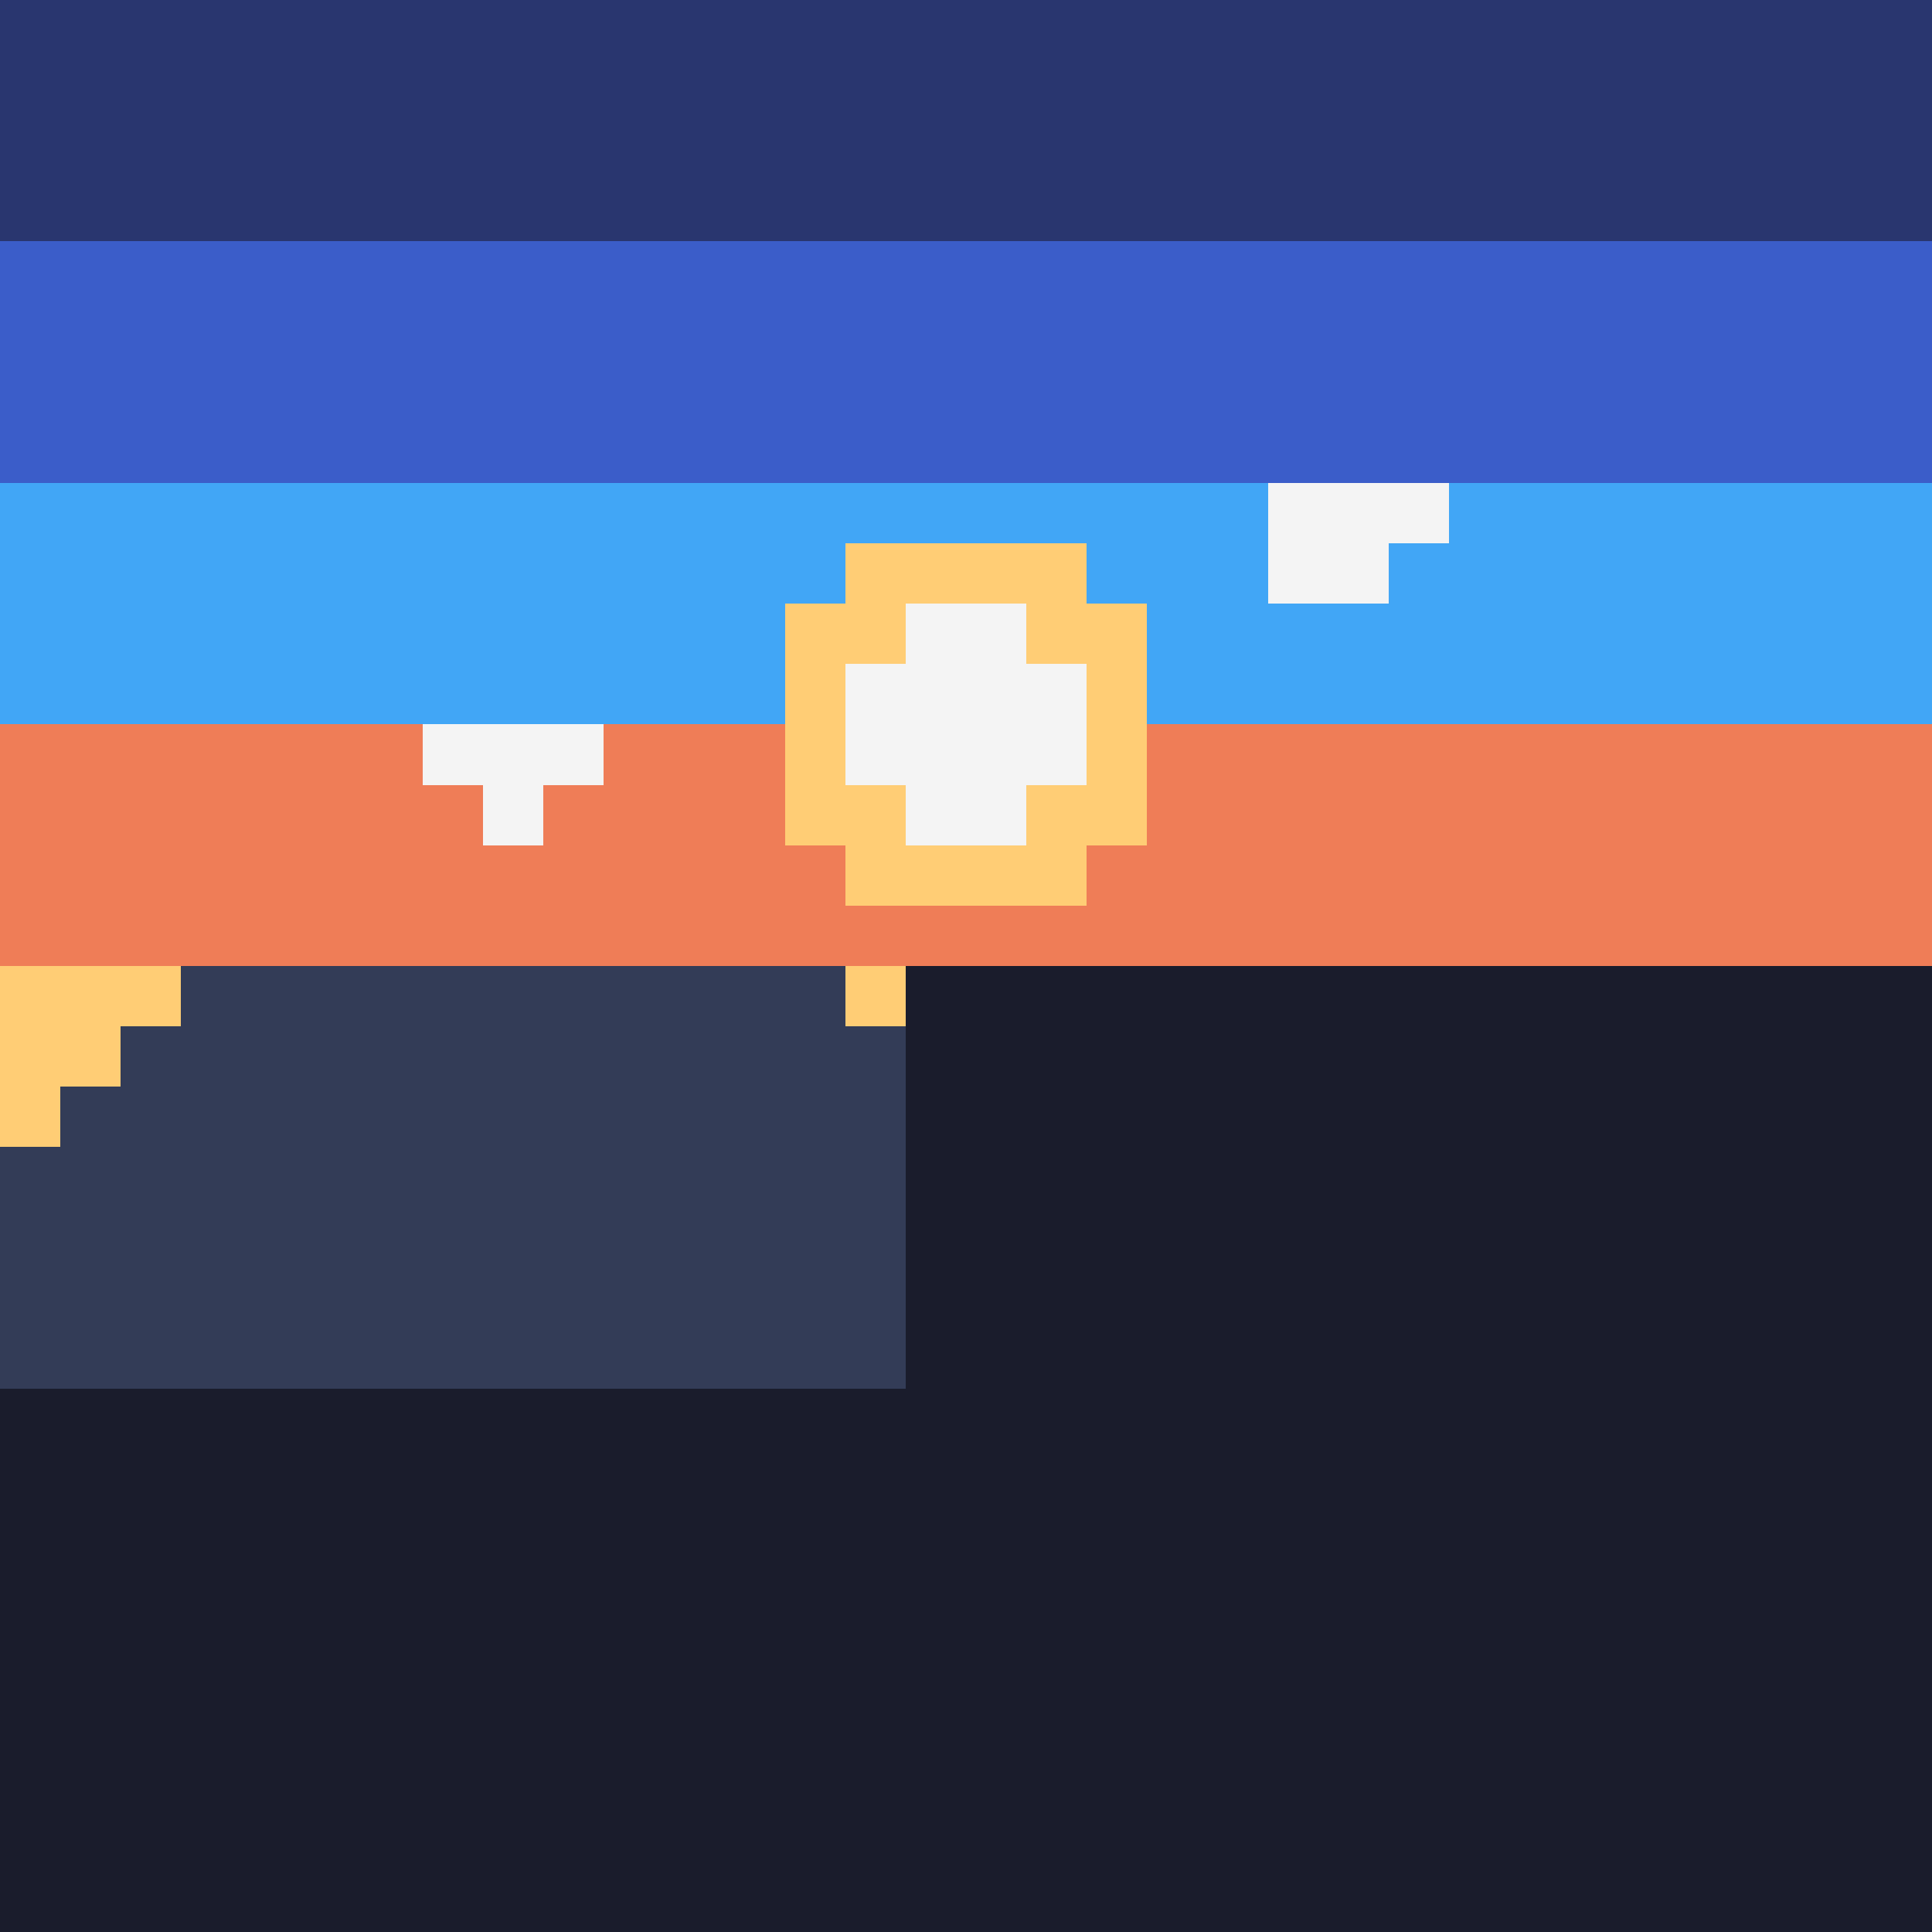
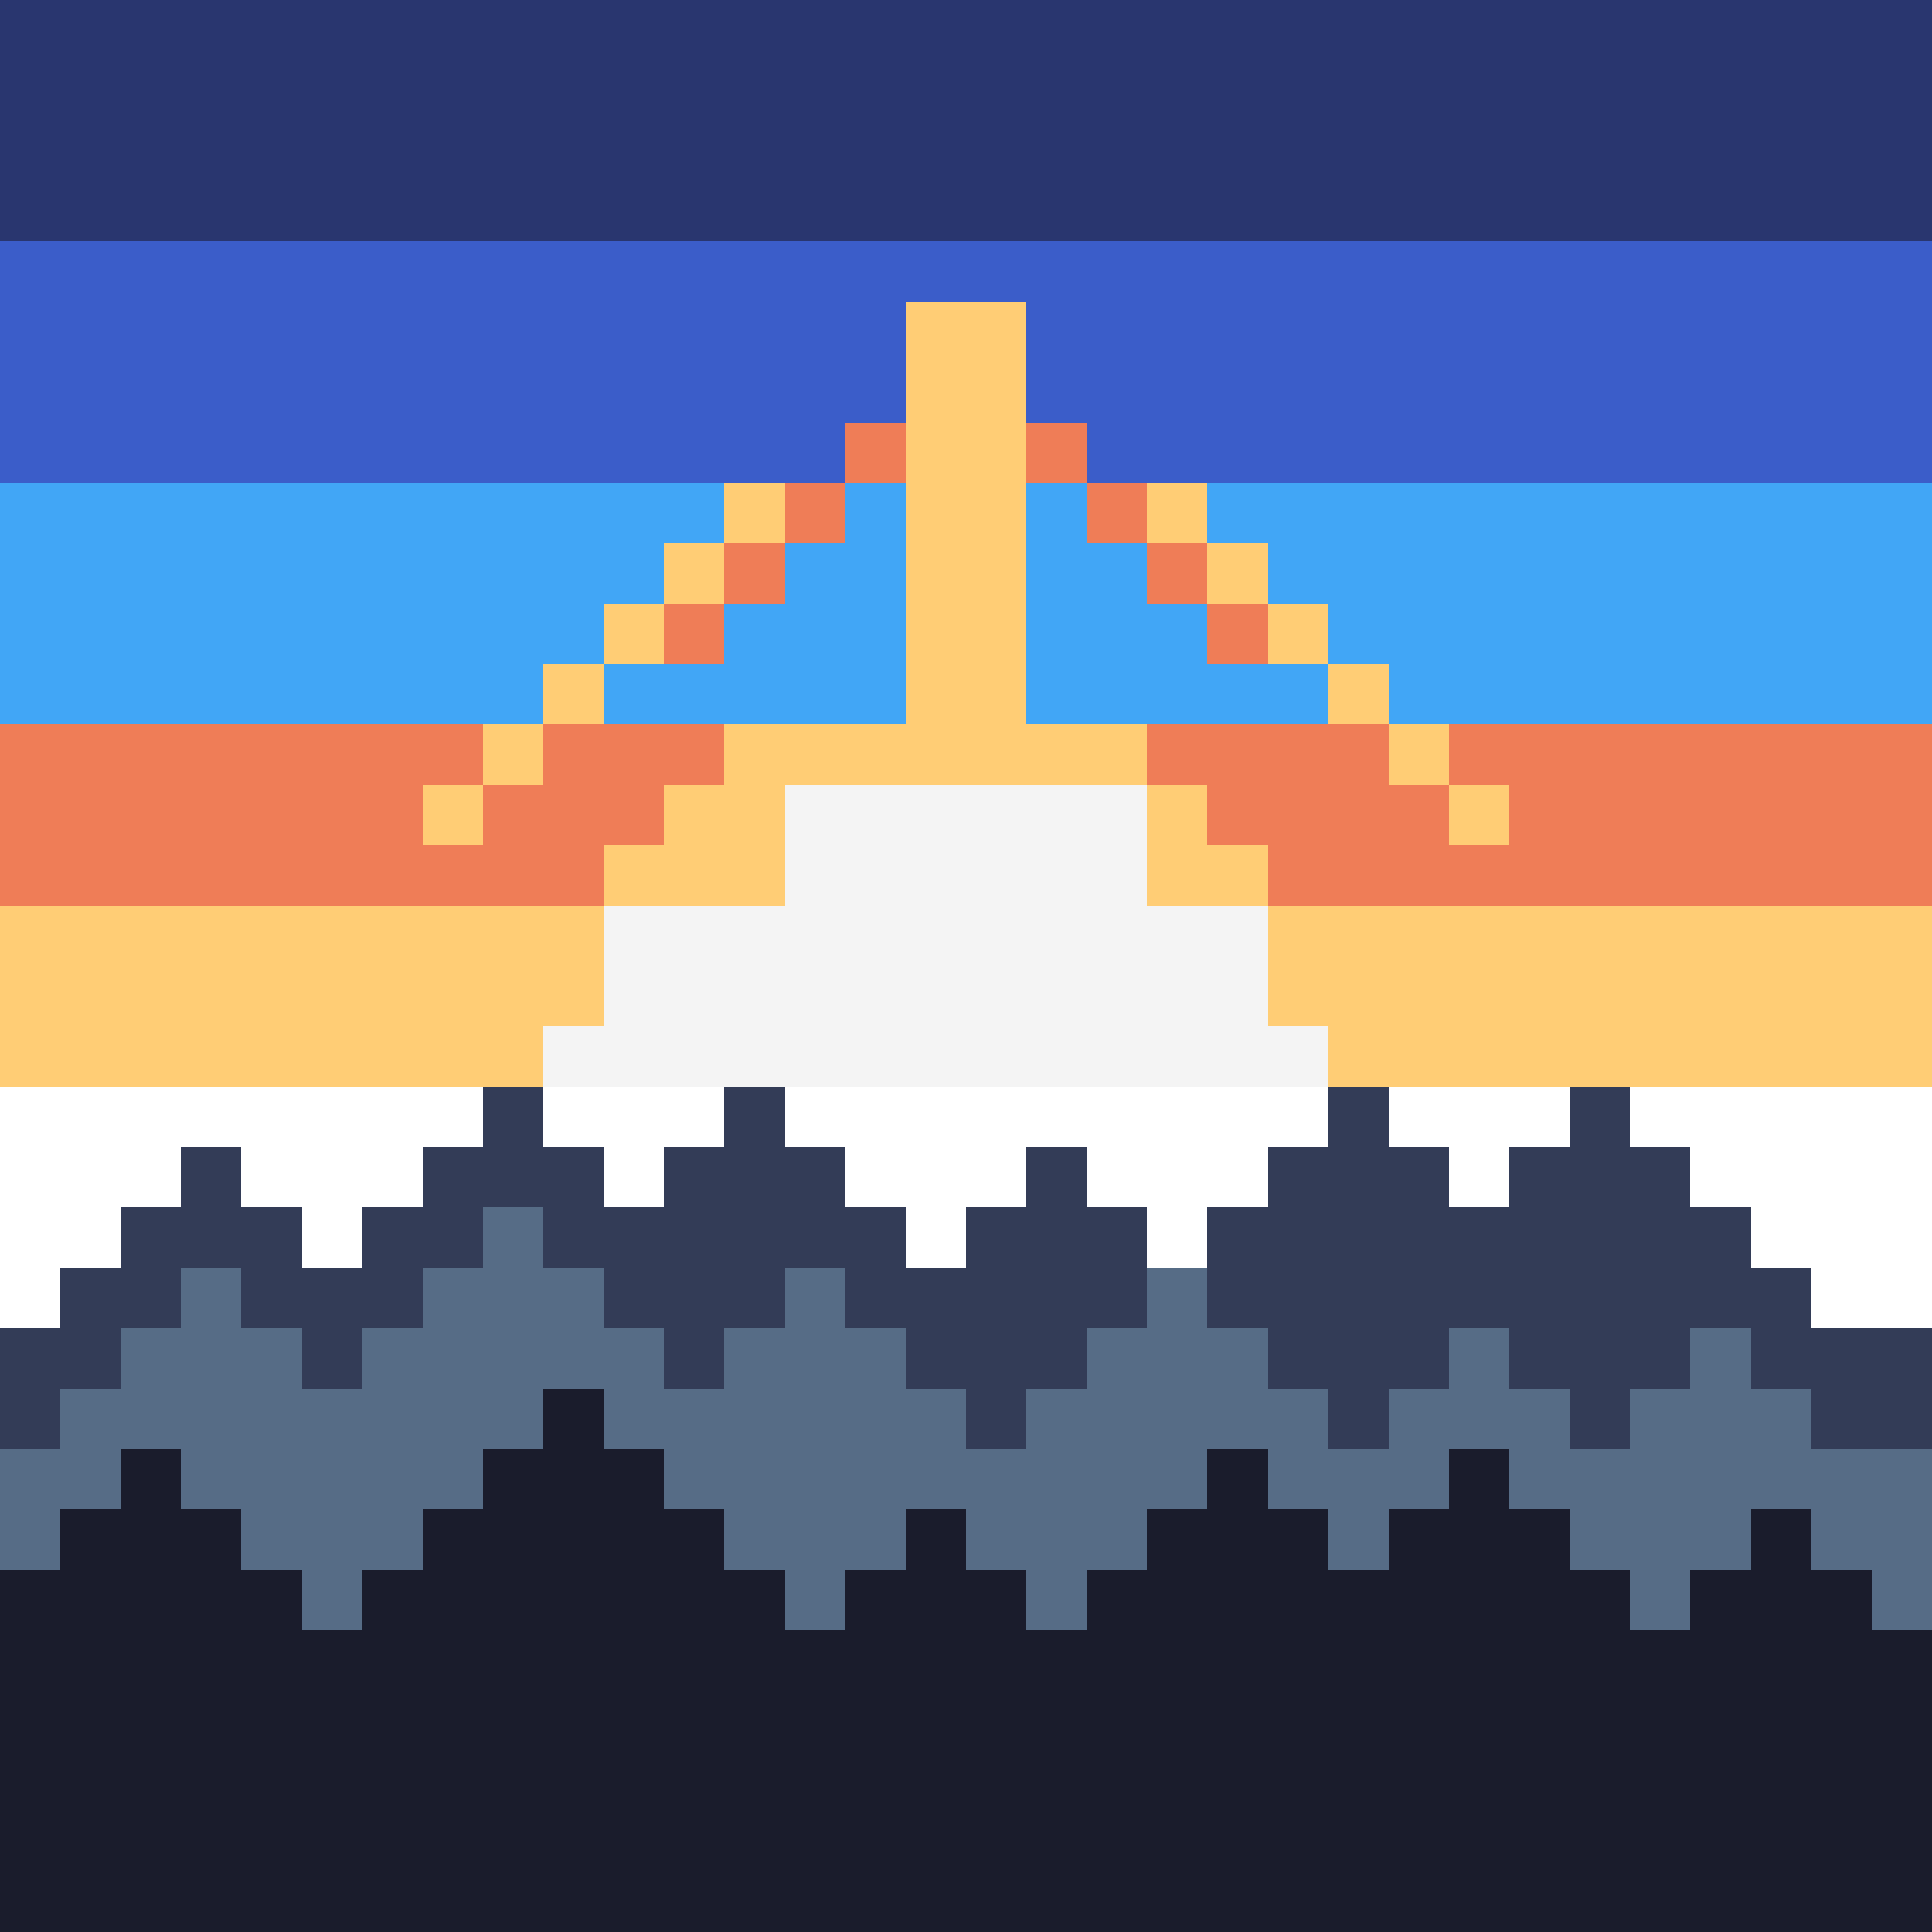
<svg xmlns="http://www.w3.org/2000/svg" width="32" height="32" viewBox="0 0 32 32" shape-rendering="crispEdges">
  <path fill="#29366f" d="M0 0h32v1h-32zM0 1h32v1h-32zM0 2h32v1h-32zM0 3h32v1h-32z" />
-   <path fill="#3b5dc9" d="M0 4h32v1h-32zM0 5h32v1h-32zM0 6h32v1h-32zM0 7h32v1h-32z" />
-   <path fill="#41a6f6" d="M0 8h21v1h-21zM24 8h8v1h-8zM0 9h14v1h-14zM18 9h3v1h-3zM23 9h9v1h-9zM0 10h13v1h-13zM19 10h13v1h-13zM0 11h13v1h-13zM19 11h13v1h-13z" />
-   <path fill="#f4f4f4" d="M21 8h3v1h-3zM21 9h2v1h-2zM15 10h2v1h-2zM14 11h4v1h-4zM7 12h3v1h-3zM14 12h4v1h-4zM8 13h1v1h-1zM15 13h2v1h-2z" />
-   <path fill="#ffcd75" d="M14 9h4v1h-4zM13 10h2v1h-2zM17 10h2v1h-2zM13 11h1v1h-1zM18 11h1v1h-1zM13 12h1v1h-1zM18 12h1v1h-1zM13 13h2v1h-2zM17 13h2v1h-2zM14 14h4v1h-4zM0 16h3v1h-3zM14 16h1v1h-1zM0 17h2v1h-2zM0 18h1v1h-1z" />
-   <path fill="#ef7d57" d="M0 12h7v1h-7zM10 12h3v1h-3zM19 12h13v1h-13zM0 13h8v1h-8zM9 13h4v1h-4zM19 13h13v1h-13zM0 14h14v1h-14zM18 14h14v1h-14zM0 15h32v1h-32z" />
-   <path fill="#333c57" d="M3 16h11v1h-11zM2 17h13v1h-13zM1 18h14v1h-14zM0 19h15v1h-15zM0 20h15v1h-15zM0 21h15v1h-15zM0 22h15v1h-15z" />
-   <path fill="#1a1c2c" d="M15 16h17v1h-17zM15 17h17v1h-17zM15 18h17v1h-17zM15 19h17v1h-17zM15 20h17v1h-17zM15 21h17v1h-17zM15 22h17v1h-17zM0 23h32v1h-32zM0 24h32v1h-32zM0 25h32v1h-32zM0 26h32v1h-32zM0 27h32v1h-32zM0 28h32v1h-32zM0 29h32v1h-32zM0 30h32v1h-32zM0 31h32v1h-32z" />
+   <path fill="#3b5dc9" d="M0 4h32v1h-32zM0 5h15v1h-15zM17 5h15v1h-15zM0 6h15v1h-15zM17 6h15v1h-15zM0 7h14v1h-14zM18 7h14v1h-14z" />
+   <path fill="#ffcd75" d="M15 5h2v1h-2zM15 6h2v1h-2zM15 7h2v1h-2zM12 8h1v1h-1zM15 8h2v1h-2zM19 8h1v1h-1zM11 9h1v1h-1zM15 9h2v1h-2zM20 9h1v1h-1zM10 10h1v1h-1zM15 10h2v1h-2zM21 10h1v1h-1zM9 11h1v1h-1zM15 11h2v1h-2zM22 11h1v1h-1zM8 12h1v1h-1zM12 12h7v1h-7zM23 12h1v1h-1zM7 13h1v1h-1zM11 13h2v1h-2zM19 13h1v1h-1zM24 13h1v1h-1zM10 14h3v1h-3zM19 14h2v1h-2zM0 15h10v1h-10zM21 15h11v1h-11zM0 16h10v1h-10zM21 16h11v1h-11zM0 17h9v1h-9zM22 17h10v1h-10z" />
+   <path fill="#ef7d57" d="M14 7h1v1h-1zM17 7h1v1h-1zM13 8h1v1h-1zM18 8h1v1h-1zM12 9h1v1h-1zM19 9h1v1h-1zM11 10h1v1h-1zM20 10h1v1h-1zM0 12h8v1h-8zM9 12h3v1h-3zM19 12h4v1h-4zM24 12h8v1h-8zM0 13h7v1h-7zM8 13h3v1h-3zM20 13h4v1h-4zM25 13h7v1h-7zM0 14h10v1h-10zM21 14h11v1h-11z" />
+   <path fill="#41a6f6" d="M0 8h12v1h-12zM14 8h1v1h-1zM17 8h1v1h-1zM20 8h12v1h-12zM0 9h11v1h-11zM13 9h2v1h-2zM17 9h2v1h-2zM21 9h11v1h-11zM0 10h10v1h-10zM12 10h3v1h-3zM17 10h3v1h-3zM22 10h10v1h-10zM0 11h9v1h-9zM10 11h5v1h-5zM17 11h5v1h-5zM23 11h9v1h-9z" />
+   <path fill="#f4f4f4" d="M13 13h6v1h-6zM13 14h6v1h-6zM10 15h11v1h-11zM10 16h11v1h-11zM9 17h13v1h-13z" />
+   <path fill="#333c57" d="M8 18h1v1h-1zM12 18h1v1h-1zM22 18h1v1h-1zM26 18h1v1h-1zM3 19h1v1h-1zM7 19h3v1h-3zM11 19h3v1h-3zM17 19h1v1h-1zM21 19h3v1h-3zM25 19h3v1h-3zM2 20h3v1h-3zM6 20h2v1h-2zM9 20h6v1h-6zM16 20h3v1h-3zM20 20h9v1h-9zM1 21h2v1h-2zM4 21h3v1h-3zM10 21h3v1h-3zM14 21h5v1h-5zM20 21h10v1h-10zM0 22h2v1h-2zM5 22h1v1h-1zM11 22h1v1h-1zM15 22h3v1h-3zM21 22h3v1h-3zM25 22h3v1h-3zM29 22h3v1h-3zM0 23h1v1h-1zM16 23h1v1h-1zM22 23h1v1h-1zM26 23h1v1h-1zM30 23h2v1h-2z" />
+   <path fill="#566c86" d="M8 20h1v1h-1zM3 21h1v1h-1zM7 21h3v1h-3zM13 21h1v1h-1zM19 21h1v1h-1zM2 22h3v1h-3zM6 22h5v1h-5zM12 22h3v1h-3zM18 22h3v1h-3zM24 22h1v1h-1zM28 22h1v1h-1zM1 23h8v1h-8zM10 23h6v1h-6zM17 23h5v1h-5zM23 23h3v1h-3zM27 23h3v1h-3zM0 24h2v1h-2zM3 24h5v1h-5zM11 24h9v1h-9zM21 24h3v1h-3zM25 24h7v1h-7zM0 25h1v1h-1zM4 25h3v1h-3zM12 25h3v1h-3zM16 25h3v1h-3zM22 25h1v1h-1zM26 25h3v1h-3zM30 25h2v1h-2zM5 26h1v1h-1zM13 26h1v1h-1zM17 26h1v1h-1zM27 26h1v1h-1zM31 26h1v1h-1z" />
+   <path fill="#1a1c2c" d="M9 23h1v1h-1zM2 24h1v1h-1zM8 24h3v1h-3zM20 24h1v1h-1zM24 24h1v1h-1zM1 25h3v1h-3zM7 25h5v1h-5zM15 25h1v1h-1zM19 25h3v1h-3zM23 25h3v1h-3zM29 25h1v1h-1zM0 26h5v1h-5zM6 26h7v1h-7zM14 26h3v1h-3zM18 26h9v1h-9zM28 26h3v1h-3zM0 27h32v1h-32zM0 28h32v1h-32zM0 29h32v1h-32zM0 30h32v1h-32zM0 31h32v1h-32z" />
</svg>
